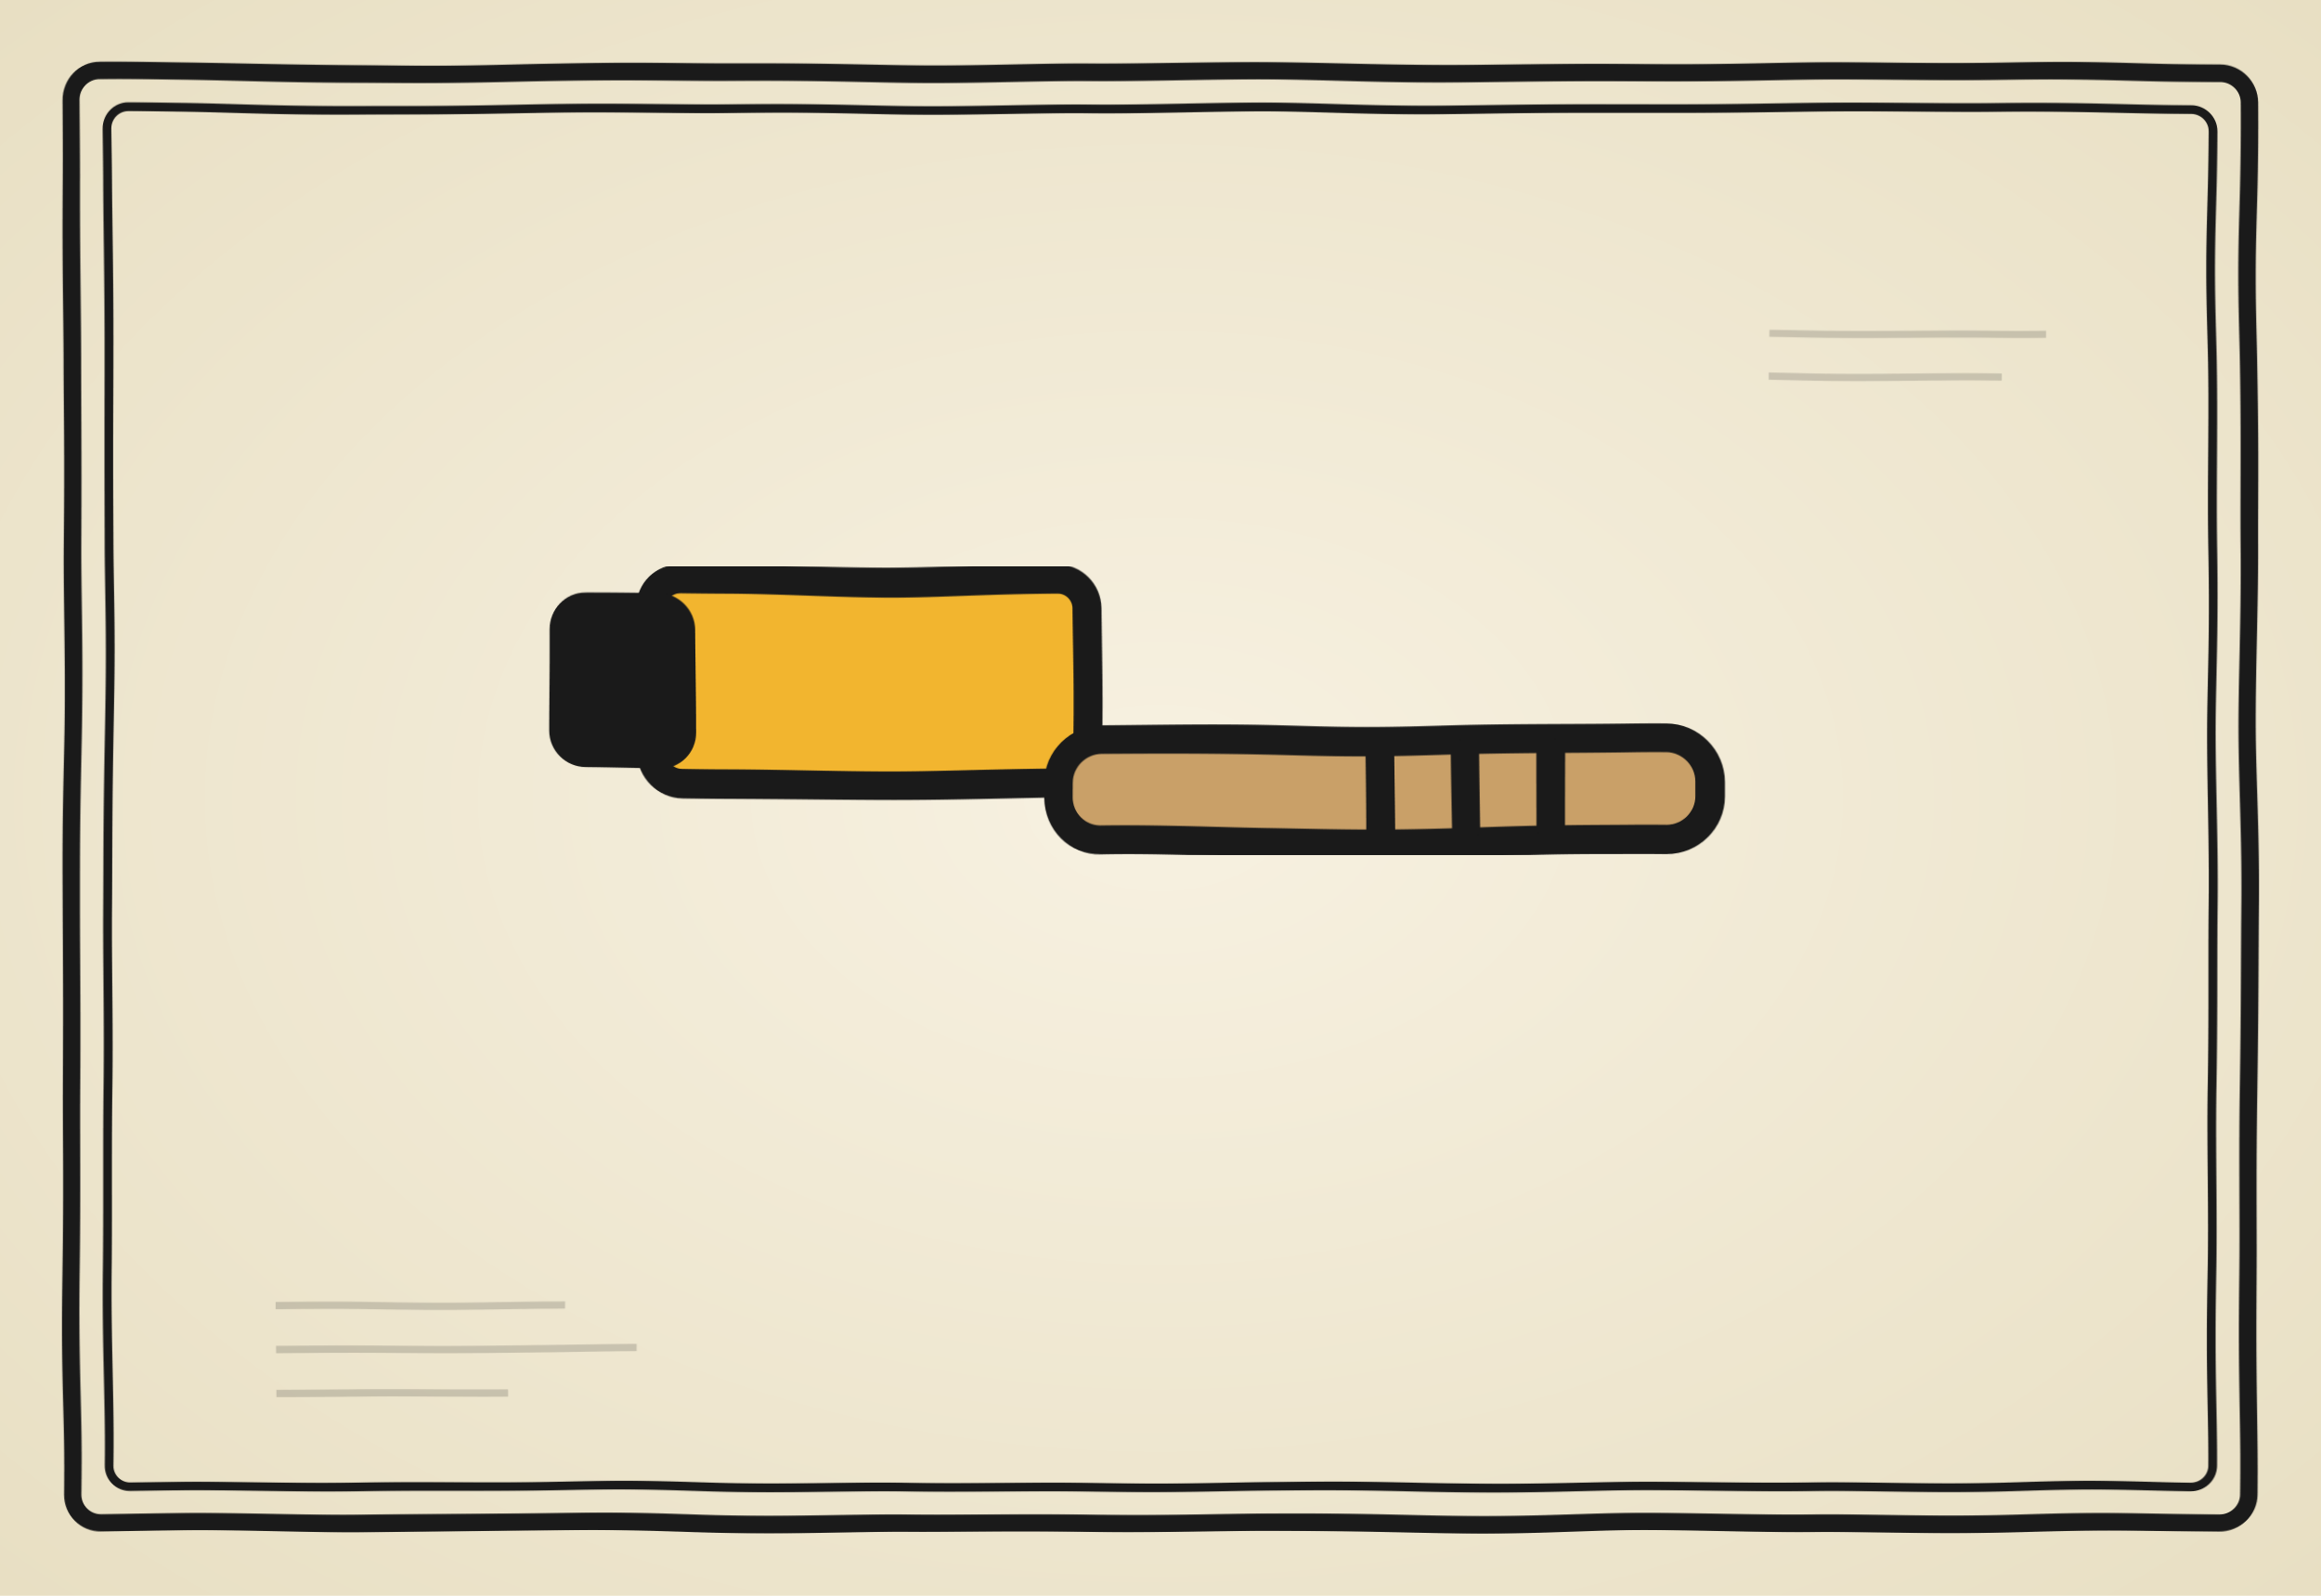
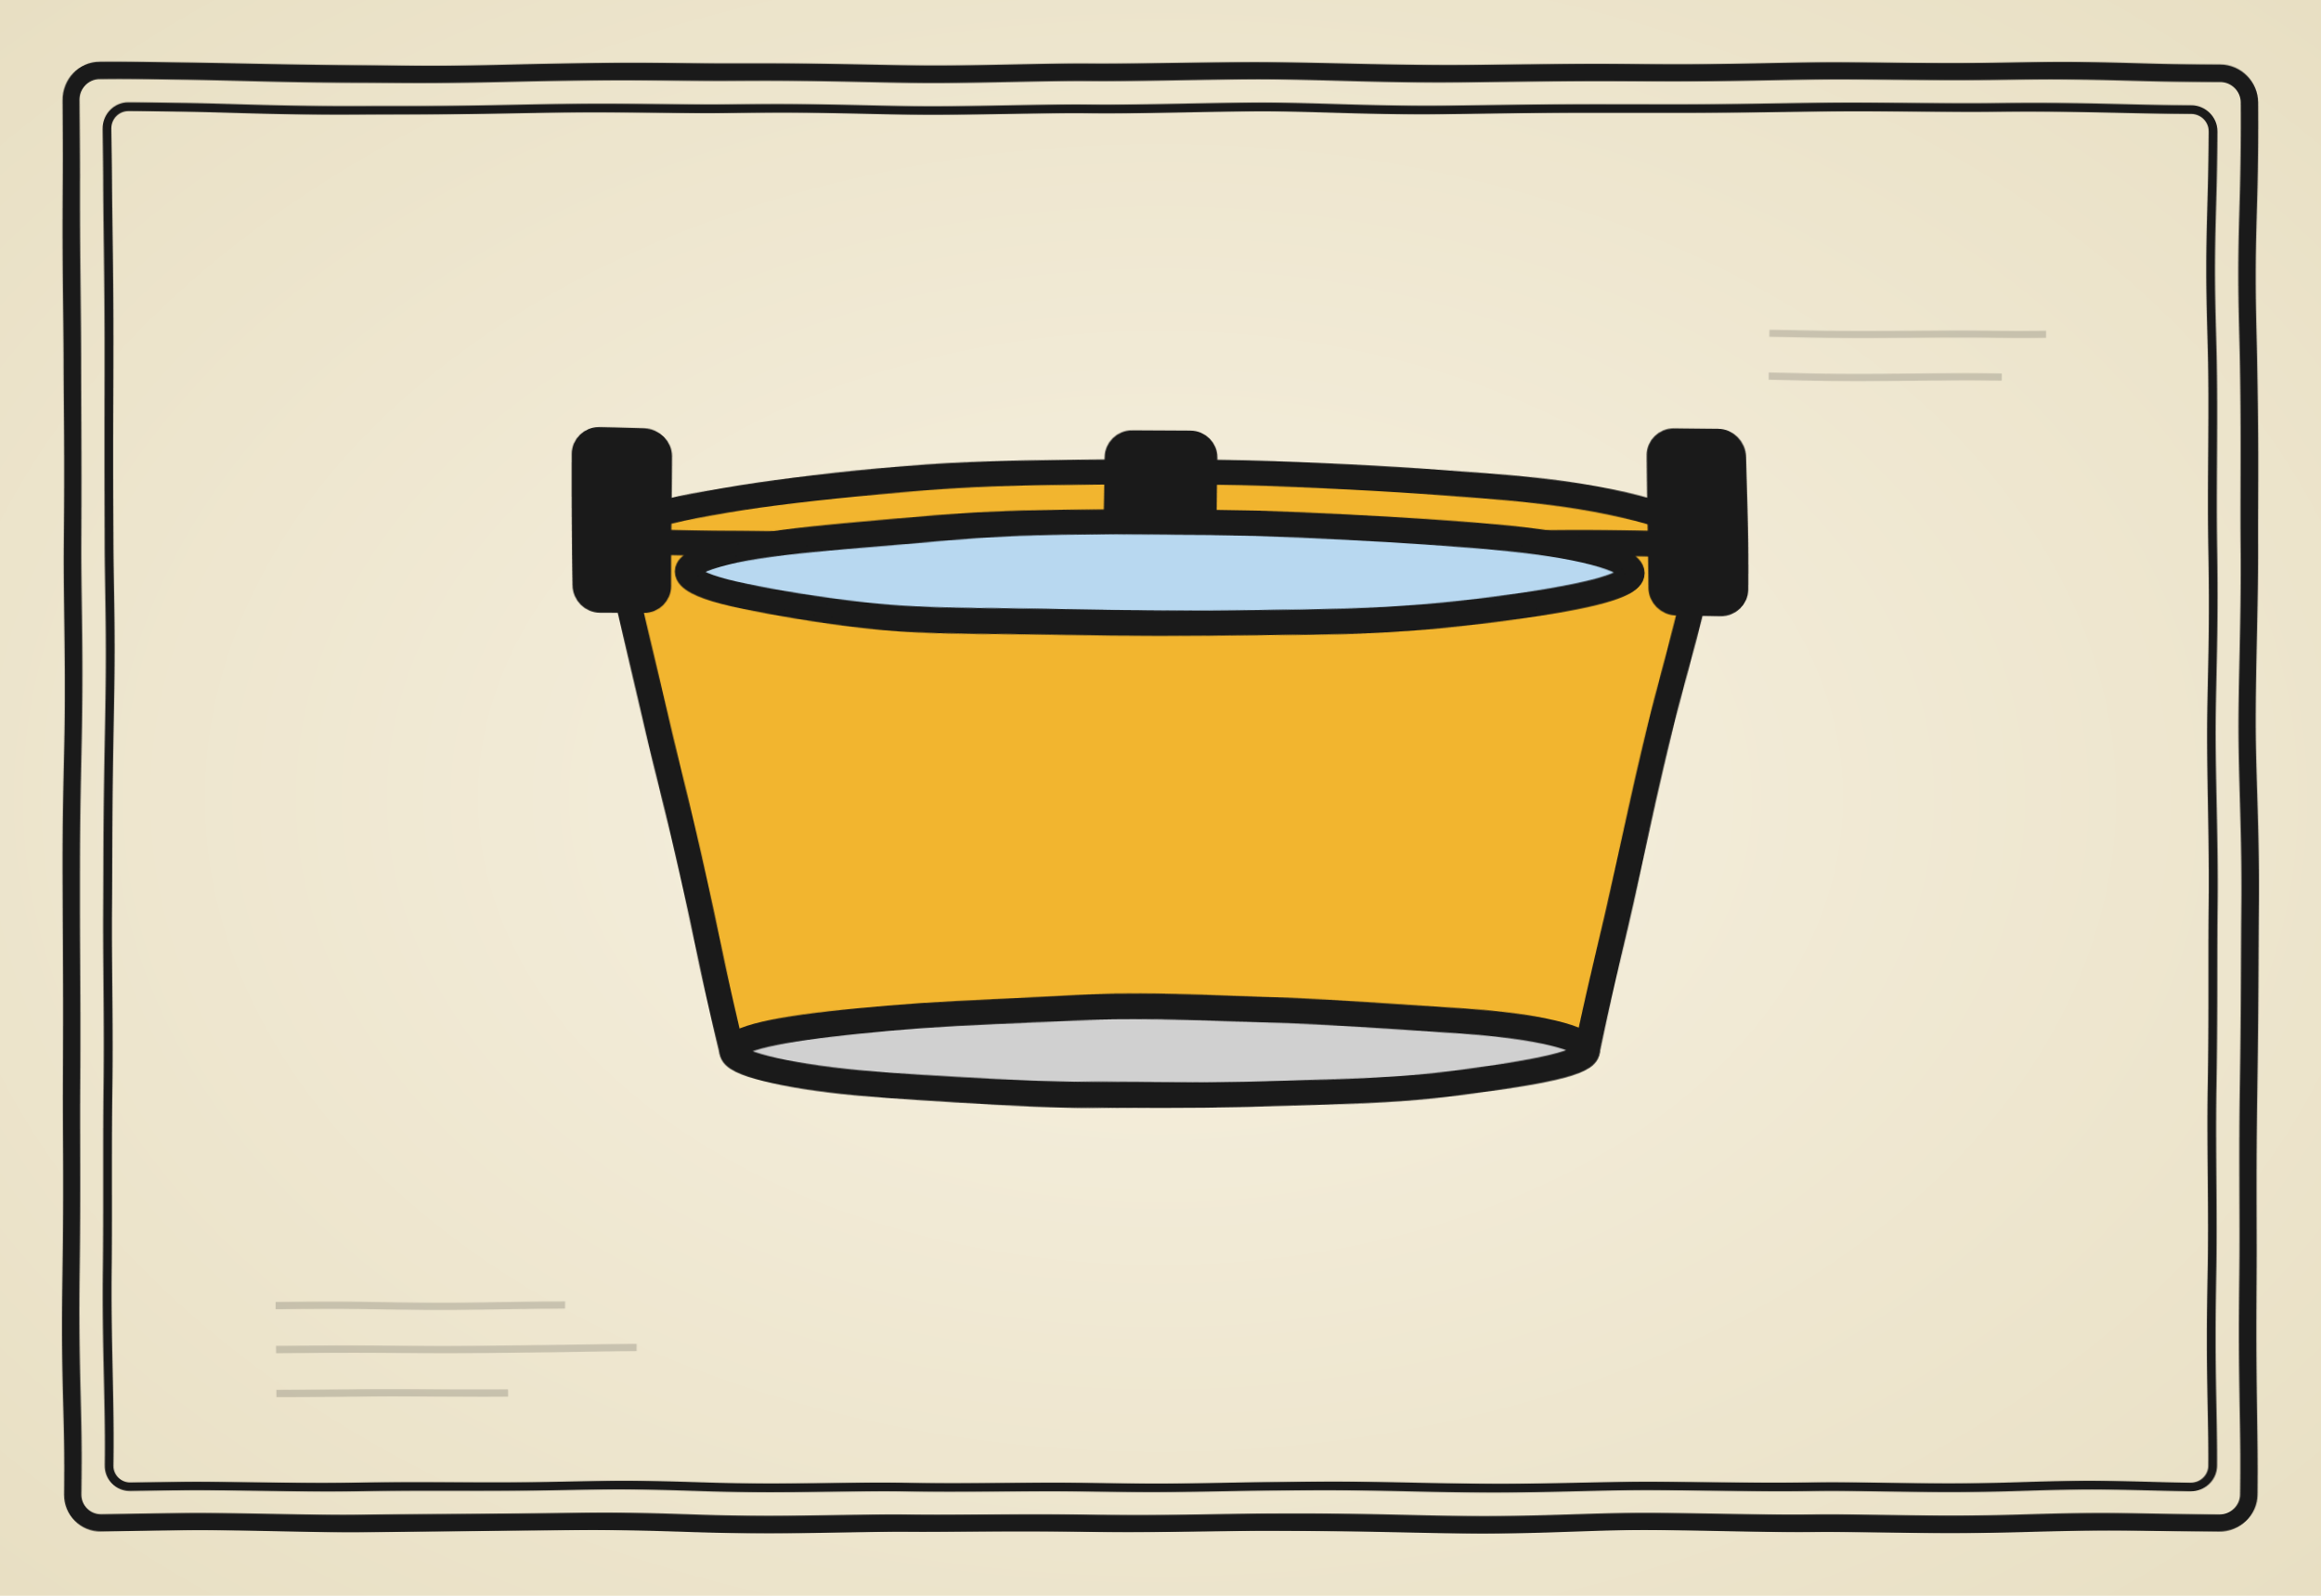
<svg xmlns="http://www.w3.org/2000/svg" viewBox="0 0 320 220" role="img" aria-label="die Auffangwanne groß">
  <defs>
    <radialGradient id="paper" cx="50%" cy="50%" r="70%">
      <stop offset="0%" stop-color="#f7f1e1" />
      <stop offset="100%" stop-color="#e8dfc3" />
    </radialGradient>
    <filter id="sketch" x="-5%" y="-5%" width="110%" height="110%">
      <feTurbulence type="fractalNoise" baseFrequency="0.02" numOctaves="2" seed="610" />
      <feDisplacementMap in="SourceGraphic" scale="1.8" />
    </filter>
    <filter id="sketchLight" x="-5%" y="-5%" width="110%" height="110%">
      <feTurbulence type="fractalNoise" baseFrequency="0.04" numOctaves="1" seed="613" />
      <feDisplacementMap in="SourceGraphic" scale="1.1" />
    </filter>
  </defs>
  <rect width="320" height="220" fill="url(#paper)" />
  <g fill="none" stroke="#1a1a1a" stroke-linecap="round" stroke-linejoin="round" filter="url(#sketchLight)">
    <rect x="10" y="10" width="300" height="200" stroke-width="2.4" rx="4" />
    <rect x="15" y="15" width="290" height="190" stroke-width="1.2" rx="3" />
  </g>
  <g stroke="#1a1a1a" stroke-width="1" opacity="0.18" filter="url(#sketchLight)">
    <line x1="38" y1="180" x2="78" y2="180" />
    <line x1="38" y1="186" x2="88" y2="186" />
    <line x1="38" y1="192" x2="70" y2="192" />
    <line x1="244" y1="46" x2="282" y2="46" />
    <line x1="244" y1="52" x2="276" y2="52" />
  </g>
  <g filter="url(#sketch)">
-     <g stroke="#1a1a1a" stroke-width="4" stroke-linejoin="round" stroke-linecap="round" fill="#f2b52f">
-       <rect x="90" y="80" width="60" height="28" rx="4" />
-       <rect x="78" y="84" width="16" height="20" rx="3" fill="#1a1a1a" />
-       <rect x="146" y="102" width="90" height="14" rx="6" fill="#c9a068" />
-       <line x1="190" y1="104" x2="190" y2="114" />
-       <line x1="202" y1="104" x2="202" y2="114" />
-       <line x1="214" y1="104" x2="214" y2="114" />
+     <g stroke="#1a1a1a" stroke-width="3.5" stroke-linejoin="round" stroke-linecap="round">
+       <ellipse cx="160" cy="75" rx="75" ry="10" fill="#f2b52f" />
+       <path d="M 85 75 L 101 145 L 219 145 L 235 75 Z" fill="#f2b52f" />
+       <ellipse cx="160" cy="145" rx="59" ry="6" fill="#d0d0d0" />
+       <rect x="81" y="61" width="10" height="22" rx="2" fill="#1a1a1a" />
+       <rect x="229" y="61" width="10" height="22" rx="2" fill="#1a1a1a" />
+       <rect x="154" y="61" width="12" height="20" rx="2" fill="#1a1a1a" />
+       <ellipse cx="160" cy="79" rx="65" ry="7" fill="#b8d8f0" />
+       <ellipse cx="160" cy="79" rx="65" ry="7" fill="none" stroke-width="1.6" />
    </g>
  </g>
</svg>
